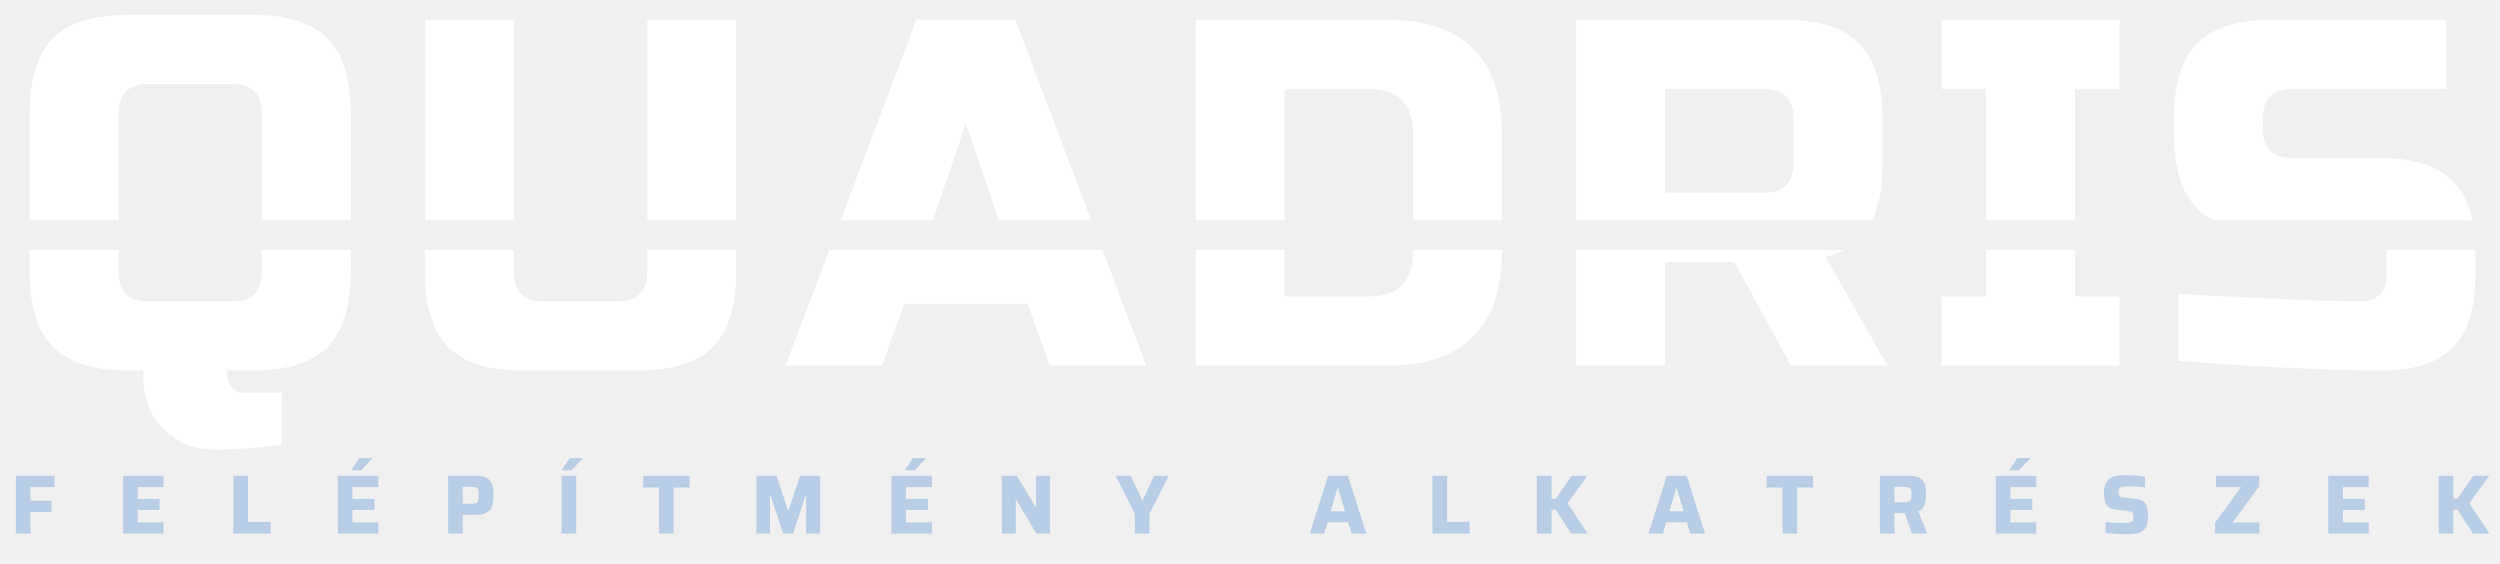
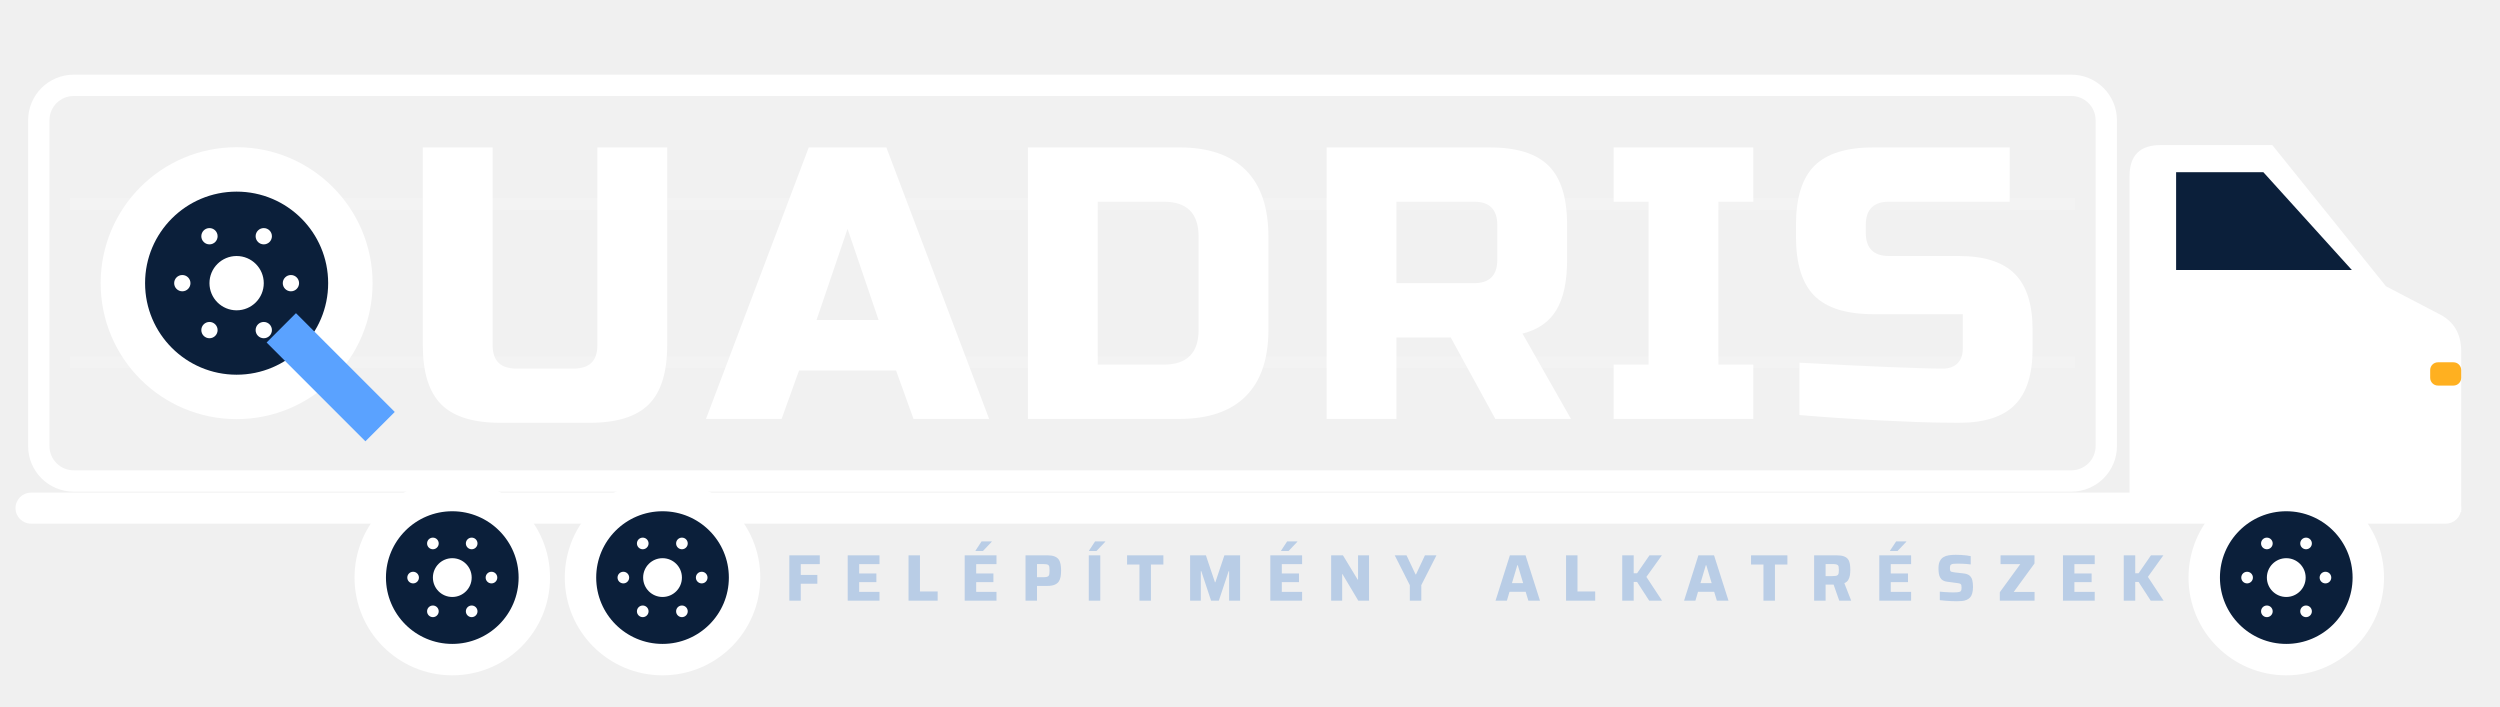
- <svg xmlns="http://www.w3.org/2000/svg" viewBox="-2 26.0 506.0 114.0" role="img" aria-label="Quadris Kft.">
+ <svg xmlns="http://www.w3.org/2000/svg" viewBox="-10 -8.0 644.5 182.1" role="img" aria-label="Quadris Kft.">
  <defs>
-     <mask id="groove" maskUnits="userSpaceOnUse">
-       <rect x="-10" y="16" width="522" height="134" fill="#fff" />
-       <rect x="-10" y="70.6" width="522" height="6.0" fill="#000" />
-     </mask>
+     <linearGradient id="lg" x1="0" y1="0" x2="1" y2="0">
+       <stop offset="0" stop-color="#0b3a8c" />
+       <stop offset="1" stop-color="#0a7cff" />
+     </linearGradient>
+     <linearGradient id="cg" x1="0" y1="0" x2="1" y2="1">
+       <stop offset="0" stop-color="#1a86ff" />
+       <stop offset="1" stop-color="#0b3a8c" />
+     </linearGradient>
  </defs>
-   <path d="M55 105.50L55 116Q48 117 41.60 117Q35.20 117 31.10 112.90Q27 108.80 27 102L27 102L27 101L24 101Q13.50 101 8.75 96.25Q4 91.50 4 81L4 81L4 49Q4 38.50 8.75 33.75Q13.50 29 24 29L24 29L49 29Q59.50 29 64.25 33.75Q69 38.50 69 49L69 49L69 81Q69 91.50 64.25 96.25Q59.50 101 49 101L49 101L44 101L44 102Q44 103.50 45 104.50Q46 105.50 47.50 105.50L47.50 105.50L55 105.50ZM51 81L51 49Q51 43 45 43L45 43L28 43Q22 43 22 49L22 49L22 81Q22 87 28 87L28 87L45 87Q51 87 51 81L51 81ZM129 81L129 30L147 30L147 81Q147 91.50 142.25 96.25Q137.50 101 127 101L127 101L104 101Q93.50 101 88.75 96.25Q84 91.50 84 81L84 81L84 30L102 30L102 81Q102 87 108 87L108 87L123 87Q129 87 129 81L129 81ZM181 87.50L176.50 100L157 100L183.50 30L203.50 30L230 100L210.50 100L206 87.50L181 87.50ZM193.50 51L185.50 74.50L201.50 74.50L193.50 51ZM240 30L279 30Q290.30 30 296.15 35.85Q302 41.70 302 53L302 53L302 77Q302 88.30 296.15 94.15Q290.30 100 279 100L279 100L240 100L240 30ZM284 77L284 53Q284 44 275 44L275 44L258 44L258 86L275 86Q284 86 284 77L284 77ZM317 100L317 30L359 30Q369.50 30 374.25 34.75Q379 39.50 379 50L379 50L379 59Q379 67.30 376.25 71.90Q373.50 76.50 367.50 78L367.50 78L380 100L360.50 100L349 79L335 79L335 100L317 100ZM361 59L361 50Q361 44 355 44L355 44L335 44L335 65L355 65Q361 65 361 59L361 59ZM427 86L427 100L391 100L391 86L400 86L400 44L391 44L391 30L427 30L427 44L418 44L418 86L427 86ZM438.90 99L438.90 85.50Q466.30 87 476 87L476 87Q478.30 87 479.65 85.65Q481 84.30 481 82L481 82L481 73L458 73Q447.50 73 442.75 68.25Q438 63.50 438 53L438 53L438 50Q438 39.50 442.75 34.75Q447.50 30 458 30L458 30L493.10 30L493.10 44L462 44Q456 44 456 50L456 50L456 52Q456 58 462 58L462 58L480 58Q489.80 58 494.40 62.60Q499 67.20 499 77L499 77L499 82Q499 91.80 494.40 96.40Q489.80 101 480 101L480 101Q474.90 101 469.20 100.80L469.20 100.80L460 100.40Q449.80 99.90 438.90 99L438.90 99Z" fill="#ffffff" mask="url(#groove)" />
-   <path d="M4.17 134L1.21 134L1.21 122.30L9.06 122.30L9.06 124.58L4.17 124.58L4.17 127.35L8.43 127.35L8.43 129.63L4.17 129.63L4.17 134ZM31.10 134L22.91 134L22.91 122.30L31.10 122.30L31.10 124.58L25.87 124.58L25.87 126.98L30.30 126.98L30.30 129.22L25.87 129.22L25.87 131.72L31.10 131.72L31.10 134ZM52.75 134L45.24 134L45.24 122.30L48.20 122.30L48.20 131.62L52.75 131.62L52.75 134ZM74.58 134L66.38 134L66.38 122.30L74.58 122.30L74.58 124.58L69.34 124.58L69.34 126.98L73.78 126.98L73.78 129.22L69.34 129.22L69.34 131.72L74.58 131.72L74.58 134ZM71.09 121.18L69.15 121.18L69.15 121.10L70.72 118.72L73.35 118.72L73.35 118.80L71.09 121.18ZM91.67 134L88.71 134L88.71 122.30L94.34 122.30Q95.46 122.30 96.16 122.57Q96.86 122.83 97.23 123.33Q97.60 123.83 97.74 124.56Q97.88 125.30 97.88 126.25L97.88 126.25Q97.88 127.11 97.75 127.84Q97.62 128.56 97.26 129.09Q96.89 129.61 96.18 129.90Q95.46 130.19 94.29 130.19L94.29 130.19L91.67 130.19L91.67 134ZM91.67 124.55L91.67 127.95L93.15 127.95Q93.76 127.95 94.11 127.88Q94.46 127.81 94.63 127.63Q94.80 127.45 94.85 127.12Q94.90 126.79 94.90 126.25L94.90 126.25Q94.90 125.70 94.86 125.36Q94.82 125.02 94.65 124.85Q94.48 124.67 94.14 124.61Q93.80 124.55 93.20 124.55L93.20 124.55L91.67 124.55ZM114.63 134L111.67 134L111.67 122.30L114.63 122.30L114.63 134ZM113.66 121.18L111.72 121.18L111.72 121.10L113.29 118.72L115.92 118.72L115.92 118.80L113.66 121.18ZM134.35 134L131.39 134L131.39 124.68L128.19 124.68L128.19 122.30L137.56 122.30L137.56 124.68L134.35 124.68L134.35 134ZM153.85 134L151.10 134L151.10 122.30L155.16 122.30L157.49 129.24L157.61 129.24L159.94 122.30L163.99 122.30L163.99 134L161.15 134L161.15 126.40L161.03 126.40L158.50 134L156.51 134L153.99 126.40L153.85 126.40L153.85 134ZM186.62 134L178.43 134L178.43 122.30L186.62 122.30L186.62 124.58L181.39 124.58L181.39 126.98L185.82 126.98L185.82 129.22L181.39 129.22L181.39 131.72L186.62 131.72L186.62 134ZM183.14 121.18L181.20 121.18L181.20 121.10L182.76 118.72L185.40 118.72L185.40 118.80L183.14 121.18ZM203.60 134L200.76 134L200.76 122.30L203.80 122.30L207.61 128.58L207.70 128.58L207.70 122.30L210.54 122.30L210.54 134L207.77 134L203.69 127.15L203.60 127.15L203.60 134ZM230.66 134L227.70 134L227.70 129.99L223.81 122.30L226.85 122.30L229.18 127.22L229.30 127.22L231.59 122.30L234.57 122.30L230.66 129.99L230.66 134ZM266.02 134L263.10 134L266.80 122.30L270.83 122.30L274.56 134L271.56 134L270.87 131.71L266.70 131.71L266.02 134ZM268.71 124.85L267.33 129.48L270.22 129.48L268.83 124.85L268.71 124.85ZM295.44 134L287.93 134L287.93 122.30L290.89 122.30L290.89 131.62L295.44 131.62L295.44 134ZM312.03 134L309.07 134L309.07 122.30L312.03 122.30L312.03 126.93L312.89 126.93L316.09 122.30L319.29 122.30L315.29 127.86L319.34 134L316.02 134L312.89 129.17L312.03 129.17L312.03 134ZM334.58 134L331.66 134L335.36 122.30L339.39 122.30L343.11 134L340.12 134L339.42 131.71L335.26 131.71L334.58 134ZM337.27 124.85L335.89 129.48L338.78 129.48L337.38 124.85L337.27 124.85ZM361.74 134L358.78 134L358.78 124.68L355.58 124.68L355.58 122.30L364.95 122.30L364.95 124.68L361.74 124.68L361.74 134ZM381.45 134L378.49 134L378.49 122.30L384.29 122.30Q385.43 122.30 386.14 122.55Q386.84 122.80 387.21 123.28Q387.57 123.77 387.70 124.47Q387.83 125.18 387.83 126.08L387.83 126.08Q387.83 126.74 387.73 127.41Q387.62 128.08 387.29 128.64Q386.96 129.19 386.28 129.48L386.28 129.48L388.05 134L384.97 134L383.51 129.85Q383.44 129.85 383.36 129.85L383.36 129.85L381.45 129.85L381.45 134ZM381.45 124.55L381.45 127.66L383.15 127.66Q383.73 127.66 384.08 127.60Q384.43 127.54 384.60 127.37Q384.77 127.20 384.82 126.89Q384.87 126.59 384.87 126.11L384.87 126.11Q384.87 125.62 384.83 125.31Q384.78 125.01 384.62 124.85Q384.46 124.68 384.11 124.62Q383.76 124.55 383.15 124.55L383.15 124.55L381.45 124.55ZM410.14 134L401.95 134L401.95 122.30L410.14 122.30L410.14 124.58L404.91 124.58L404.91 126.98L409.34 126.98L409.34 129.22L404.91 129.22L404.91 131.72L410.14 131.72L410.14 134ZM406.66 121.18L404.72 121.18L404.72 121.10L406.28 118.72L408.92 118.72L408.92 118.80L406.66 121.18ZM428.56 134.14L428.56 134.14Q427.88 134.14 427.09 134.10Q426.30 134.07 425.55 134Q424.79 133.93 424.19 133.86L424.19 133.86L424.19 131.67Q424.82 131.72 425.46 131.77Q426.10 131.82 426.68 131.84Q427.25 131.86 427.64 131.86L427.64 131.86Q428.46 131.86 428.89 131.80Q429.31 131.74 429.51 131.62L429.51 131.62Q429.65 131.50 429.71 131.37Q429.77 131.23 429.79 131.04Q429.80 130.85 429.80 130.62L429.80 130.62Q429.80 130.26 429.76 130.05Q429.72 129.84 429.59 129.72Q429.46 129.60 429.21 129.54Q428.95 129.48 428.55 129.43L428.55 129.43L426.15 129.12Q425.45 129.04 425.01 128.77Q424.57 128.51 424.31 128.07Q424.06 127.63 423.96 127.02Q423.85 126.42 423.85 125.67L423.85 125.67Q423.85 124.51 424.19 123.83Q424.53 123.14 425.14 122.77Q425.74 122.41 426.55 122.29Q427.36 122.17 428.31 122.17L428.31 122.17Q428.99 122.17 429.72 122.21Q430.45 122.25 431.10 122.33Q431.74 122.41 432.17 122.51L432.17 122.51L432.17 124.65Q431.74 124.58 431.17 124.54Q430.60 124.50 429.99 124.47Q429.38 124.45 428.83 124.45L428.83 124.45Q428.17 124.45 427.78 124.49Q427.39 124.53 427.17 124.65L427.17 124.65Q426.93 124.79 426.87 125.01Q426.81 125.23 426.81 125.57L426.81 125.57Q426.81 125.99 426.88 126.22Q426.95 126.45 427.19 126.54Q427.42 126.62 427.92 126.69L427.92 126.69L430.25 126.96Q430.72 127.01 431.12 127.13Q431.52 127.25 431.85 127.51Q432.18 127.76 432.40 128.24L432.40 128.24Q432.52 128.46 432.59 128.77Q432.66 129.09 432.71 129.50Q432.76 129.90 432.76 130.41L432.76 130.41Q432.76 131.42 432.56 132.10Q432.35 132.79 431.98 133.19Q431.61 133.59 431.08 133.80Q430.55 134.02 429.91 134.08Q429.28 134.14 428.56 134.14ZM455.28 134L446.32 134L446.32 131.82L451.59 124.58L446.51 124.58L446.51 122.30L455.26 122.30L455.26 124.41L449.91 131.74L455.28 131.74L455.28 134ZM477.44 134L469.25 134L469.25 122.30L477.44 122.30L477.44 124.58L472.21 124.58L472.21 126.98L476.64 126.98L476.64 129.22L472.21 129.22L472.21 131.72L477.44 131.72L477.44 134ZM494.54 134L491.58 134L491.58 122.30L494.54 122.30L494.54 126.93L495.40 126.93L498.60 122.30L501.80 122.30L497.80 127.86L501.85 134L498.53 134L495.40 129.17L494.54 129.17L494.54 134Z" fill="#b9cde6" />
+   <rect x="0" y="14.0" width="533.0" height="102.0" rx="9" fill="rgba(255,255,255,0.08)" stroke="#ffffff" stroke-width="5.5" />
+   <path d="M8,44.6H525.0" stroke="#ffffff" stroke-opacity="0.14" stroke-width="3" />
+   <path d="M8,85.4H525.0" stroke="#ffffff" stroke-opacity="0.14" stroke-width="3" />
+   <circle cx="51.0" cy="65.0" r="29.1" fill="none" stroke="#ffffff" stroke-width="11.9" />
+   <circle cx="51.0" cy="65.0" r="23.6" fill="#0b1f3a" />
+   <circle cx="51.0" cy="65.0" r="7.0" fill="#ffffff" />
+   <circle cx="65.0" cy="65.0" r="2.1" fill="#ffffff" />
+   <circle cx="58.0" cy="77.1" r="2.1" fill="#ffffff" />
+   <circle cx="44.0" cy="77.1" r="2.1" fill="#ffffff" />
+   <circle cx="37.0" cy="65.0" r="2.1" fill="#ffffff" />
+   <circle cx="44.0" cy="52.9" r="2.1" fill="#ffffff" />
+   <circle cx="58.0" cy="52.9" r="2.1" fill="#ffffff" />
+   <path d="M66.3,80.3L84.2,98.2" stroke="#5aa2ff" stroke-width="10.7" stroke-linecap="square" />
+   <path d="M144 81L144 30L162 30L162 81Q162 91.50 157.25 96.25Q152.50 101 142 101L142 101L119 101Q108.50 101 103.75 96.25Q99 91.50 99 81L99 81L99 30L117 30L117 81Q117 87 123 87L123 87L138 87Q144 87 144 81L144 81ZM196 87.50L191.50 100L172 100L198.50 30L218.50 30L245 100L225.50 100L221 87.50L196 87.50ZM208.50 51L200.50 74.50L216.50 74.50L208.50 51ZM255 30L294 30Q305.30 30 311.15 35.85Q317 41.70 317 53L317 53L317 77Q317 88.30 311.15 94.15Q305.30 100 294 100L294 100L255 100L255 30ZM299 77L299 53Q299 44 290 44L290 44L273 44L273 86L290 86Q299 86 299 77L299 77ZM332 100L332 30L374 30Q384.50 30 389.25 34.75Q394 39.50 394 50L394 50L394 59Q394 67.30 391.25 71.90Q388.50 76.50 382.50 78L382.50 78L395 100L375.50 100L364 79L350 79L350 100L332 100ZM376 59L376 50Q376 44 370 44L370 44L350 44L350 65L370 65Q376 65 376 59L376 59ZM442 86L442 100L406 100L406 86L415 86L415 44L406 44L406 30L442 30L442 44L433 44L433 86L442 86ZM453.90 99L453.90 85.50Q481.30 87 491 87L491 87Q493.30 87 494.65 85.65Q496 84.30 496 82L496 82L496 73L473 73Q462.50 73 457.75 68.25Q453 63.50 453 53L453 53L453 50Q453 39.50 457.75 34.75Q462.50 30 473 30L473 30L508.10 30L508.10 44L477 44Q471 44 471 50L471 50L471 52Q471 58 477 58L477 58L495 58Q504.80 58 509.40 62.60Q514 67.20 514 77L514 77L514 82Q514 91.80 509.40 96.40Q504.80 101 495 101L495 101Q489.90 101 484.20 100.80L484.20 100.80L475 100.40Q464.80 99.90 453.90 99L453.90 99Z" fill="#ffffff" />
+   <path d="M539.0,124.0V37.4Q539.0,29.4 547.0,29.4H575.8L605.1,65.8L618.5,72.8Q624.5,75.6 624.5,82.6V124.0Z" fill="#ffffff" />
+   <path d="M551.0,36.4H573.5L596.3,61.6H551.0Z" fill="#0b1f3a" />
+   <rect x="616.5" y="85.4" width="8" height="6" rx="2" fill="#ffb020" />
+   <rect x="-6" y="119.0" width="630.5" height="8" rx="4" fill="#ffffff" />
+   <circle cx="106.6" cy="140.9" r="20.9" fill="none" stroke="#ffffff" stroke-width="8.6" />
+   <circle cx="106.6" cy="140.9" r="17.1" fill="#0b1f3a" />
+   <circle cx="106.6" cy="140.9" r="5.0" fill="#ffffff" />
+   <circle cx="116.7" cy="140.9" r="1.5" fill="#ffffff" />
+   <circle cx="111.6" cy="149.6" r="1.5" fill="#ffffff" />
+   <circle cx="101.6" cy="149.6" r="1.5" fill="#ffffff" />
+   <circle cx="96.5" cy="140.9" r="1.5" fill="#ffffff" />
+   <circle cx="101.6" cy="132.1" r="1.5" fill="#ffffff" />
+   <circle cx="111.6" cy="132.1" r="1.5" fill="#ffffff" />
+   <circle cx="160.8" cy="140.9" r="20.9" fill="none" stroke="#ffffff" stroke-width="8.6" />
+   <circle cx="160.8" cy="140.9" r="17.1" fill="#0b1f3a" />
+   <circle cx="160.8" cy="140.9" r="5.0" fill="#ffffff" />
+   <circle cx="170.9" cy="140.9" r="1.5" fill="#ffffff" />
+   <circle cx="165.8" cy="149.6" r="1.5" fill="#ffffff" />
+   <circle cx="155.7" cy="149.6" r="1.5" fill="#ffffff" />
+   <circle cx="150.7" cy="140.9" r="1.5" fill="#ffffff" />
+   <circle cx="155.7" cy="132.1" r="1.5" fill="#ffffff" />
+   <circle cx="165.8" cy="132.1" r="1.5" fill="#ffffff" />
+   <circle cx="579.4" cy="140.9" r="20.9" fill="none" stroke="#ffffff" stroke-width="8.6" />
+   <circle cx="579.4" cy="140.9" r="17.1" fill="#0b1f3a" />
+   <circle cx="579.4" cy="140.9" r="5.0" fill="#ffffff" />
+   <circle cx="589.5" cy="140.9" r="1.5" fill="#ffffff" />
+   <circle cx="584.5" cy="149.6" r="1.5" fill="#ffffff" />
+   <circle cx="574.4" cy="149.6" r="1.5" fill="#ffffff" />
+   <circle cx="569.3" cy="140.9" r="1.5" fill="#ffffff" />
+   <circle cx="574.4" cy="132.1" r="1.5" fill="#ffffff" />
+   <circle cx="584.5" cy="132.1" r="1.5" fill="#ffffff" />
+   <path d="M196.44 146.86L193.49 146.86L193.49 135.16L201.34 135.16L201.34 137.44L196.44 137.44L196.44 140.21L200.71 140.21L200.71 142.49L196.44 142.49L196.44 146.86ZM216.73 146.86L208.54 146.86L208.54 135.16L216.73 135.16L216.73 137.44L211.49 137.44L211.49 139.84L215.93 139.84L215.93 142.08L211.49 142.08L211.49 144.58L216.73 144.58L216.73 146.86ZM231.73 146.86L224.22 146.86L224.22 135.16L227.17 135.16L227.17 144.48L231.73 144.48L231.73 146.86ZM246.90 146.86L238.70 146.86L238.70 135.16L246.90 135.16L246.90 137.44L241.66 137.44L241.66 139.84L246.10 139.84L246.10 142.08L241.66 142.08L241.66 144.58L246.90 144.58L246.90 146.86ZM243.41 134.04L241.48 134.04L241.48 133.96L243.04 131.58L245.67 131.58L245.67 131.66L243.41 134.04ZM257.34 146.86L254.38 146.86L254.38 135.16L260.01 135.16Q261.13 135.16 261.83 135.43Q262.53 135.69 262.90 136.19Q263.27 136.69 263.41 137.43Q263.55 138.16 263.55 139.11L263.55 139.11Q263.55 139.98 263.42 140.70Q263.29 141.42 262.93 141.95Q262.56 142.47 261.85 142.76Q261.13 143.05 259.96 143.05L259.96 143.05L257.34 143.05L257.34 146.86ZM257.34 137.41L257.34 140.81L258.82 140.81Q259.43 140.81 259.78 140.74Q260.13 140.67 260.30 140.49Q260.47 140.32 260.52 139.98Q260.57 139.65 260.57 139.11L260.57 139.11Q260.57 138.56 260.53 138.22Q260.49 137.88 260.32 137.71Q260.15 137.53 259.81 137.47Q259.47 137.41 258.87 137.41L258.87 137.41L257.34 137.41ZM273.65 146.86L270.69 146.86L270.69 135.16L273.65 135.16L273.65 146.86ZM272.68 134.04L270.74 134.04L270.74 133.96L272.31 131.58L274.94 131.58L274.94 131.66L272.68 134.04ZM286.71 146.86L283.75 146.86L283.75 137.54L280.56 137.54L280.56 135.16L289.92 135.16L289.92 137.54L286.71 137.54L286.71 146.86ZM299.57 146.86L296.81 146.86L296.81 135.16L300.88 135.16L303.21 142.10L303.32 142.10L305.65 135.16L309.70 135.16L309.70 146.86L306.86 146.86L306.86 139.26L306.74 139.26L304.21 146.86L302.22 146.86L299.70 139.26L299.57 139.26L299.57 146.86ZM325.68 146.86L317.49 146.86L317.49 135.16L325.68 135.16L325.68 137.44L320.45 137.44L320.45 139.84L324.88 139.84L324.88 142.08L320.45 142.08L320.45 144.58L325.68 144.58L325.68 146.86ZM322.20 134.04L320.26 134.04L320.26 133.96L321.82 131.58L324.46 131.58L324.46 131.66L322.20 134.04ZM336.01 146.86L333.17 146.86L333.17 135.16L336.21 135.16L340.02 141.44L340.10 141.44L340.10 135.16L342.94 135.16L342.94 146.86L340.17 146.86L336.09 140.01L336.01 140.01L336.01 146.86ZM356.41 146.86L353.45 146.86L353.45 142.85L349.56 135.16L352.60 135.16L354.93 140.08L355.05 140.08L357.35 135.16L360.32 135.16L356.41 142.85L356.41 146.86ZM378.47 146.86L375.55 146.86L379.25 135.16L383.28 135.16L387.01 146.86L384.01 146.86L383.32 144.57L379.15 144.57L378.47 146.86ZM381.16 137.71L379.78 142.34L382.67 142.34L381.28 137.71L381.16 137.71ZM401.24 146.86L393.73 146.86L393.73 135.16L396.68 135.16L396.68 144.48L401.24 144.48L401.24 146.86ZM411.17 146.86L408.21 146.86L408.21 135.16L411.17 135.16L411.17 139.79L412.04 139.79L415.24 135.16L418.43 135.16L414.44 140.72L418.48 146.86L415.17 146.86L412.04 142.03L411.17 142.03L411.17 146.86ZM427.07 146.86L424.15 146.86L427.85 135.16L431.88 135.16L435.61 146.86L432.61 146.86L431.92 144.57L427.75 144.57L427.07 146.86ZM429.76 137.71L428.38 142.34L431.27 142.34L429.88 137.71L429.76 137.71ZM447.58 146.86L444.62 146.86L444.62 137.54L441.42 137.54L441.42 135.16L450.79 135.16L450.79 137.54L447.58 137.54L447.58 146.86ZM460.64 146.86L457.68 146.86L457.68 135.16L463.48 135.16Q464.62 135.16 465.32 135.41Q466.03 135.66 466.39 136.14Q466.76 136.63 466.89 137.33Q467.01 138.04 467.01 138.94L467.01 138.94Q467.01 139.60 466.91 140.27Q466.81 140.94 466.48 141.50Q466.15 142.05 465.47 142.34L465.47 142.34L467.24 146.86L464.16 146.86L462.70 142.71Q462.63 142.71 462.54 142.71L462.54 142.71L460.64 142.71L460.64 146.86ZM460.64 137.41L460.64 140.52L462.34 140.52Q462.92 140.52 463.27 140.46Q463.61 140.40 463.78 140.23Q463.95 140.06 464.01 139.75Q464.06 139.45 464.06 138.97L464.06 138.97Q464.06 138.48 464.01 138.17Q463.97 137.87 463.81 137.71Q463.65 137.54 463.30 137.48Q462.95 137.41 462.34 137.41L462.34 137.41L460.64 137.41ZM482.68 146.86L474.48 146.86L474.48 135.16L482.68 135.16L482.68 137.44L477.44 137.44L477.44 139.84L481.88 139.84L481.88 142.08L477.44 142.08L477.44 144.58L482.68 144.58L482.68 146.86ZM479.19 134.04L477.25 134.04L477.25 133.96L478.82 131.58L481.45 131.58L481.45 131.66L479.19 134.04ZM494.45 147.00L494.45 147.00Q493.77 147.00 492.97 146.96Q492.18 146.93 491.43 146.86Q490.67 146.79 490.08 146.72L490.08 146.72L490.08 144.53Q490.71 144.58 491.34 144.63Q491.98 144.68 492.56 144.70Q493.14 144.72 493.53 144.72L493.53 144.72Q494.34 144.72 494.77 144.66Q495.19 144.60 495.40 144.48L495.40 144.48Q495.53 144.36 495.59 144.23Q495.65 144.09 495.67 143.90Q495.69 143.72 495.69 143.48L495.69 143.48Q495.69 143.12 495.64 142.91Q495.60 142.70 495.47 142.58Q495.35 142.46 495.09 142.40Q494.84 142.34 494.43 142.29L494.43 142.29L492.03 141.98Q491.33 141.90 490.89 141.63Q490.45 141.37 490.20 140.93Q489.94 140.49 489.84 139.88Q489.74 139.28 489.74 138.53L489.74 138.53Q489.74 137.37 490.08 136.69Q490.42 136.00 491.02 135.63Q491.62 135.27 492.43 135.15Q493.24 135.03 494.19 135.03L494.19 135.03Q494.87 135.03 495.60 135.07Q496.33 135.11 496.98 135.19Q497.62 135.27 498.05 135.37L498.05 135.37L498.05 137.51Q497.62 137.44 497.05 137.40Q496.49 137.36 495.87 137.33Q495.26 137.31 494.72 137.31L494.72 137.31Q494.05 137.31 493.66 137.35Q493.27 137.39 493.05 137.51L493.05 137.51Q492.81 137.65 492.75 137.87Q492.69 138.09 492.69 138.43L492.69 138.43Q492.69 138.85 492.76 139.08Q492.83 139.31 493.07 139.40Q493.31 139.48 493.80 139.55L493.80 139.55L496.13 139.82Q496.60 139.87 497.00 139.99Q497.40 140.11 497.73 140.37Q498.07 140.62 498.29 141.10L498.29 141.10Q498.41 141.32 498.47 141.63Q498.54 141.95 498.59 142.36Q498.64 142.76 498.64 143.27L498.64 143.27Q498.64 144.28 498.44 144.96Q498.24 145.65 497.86 146.05Q497.49 146.45 496.96 146.66Q496.43 146.88 495.80 146.94Q495.16 147.00 494.45 147.00ZM514.51 146.86L505.55 146.86L505.55 144.68L510.82 137.44L505.74 137.44L505.74 135.16L514.49 135.16L514.49 137.27L509.14 144.60L514.51 144.60L514.51 146.86ZM530.02 146.86L521.83 146.86L521.83 135.16L530.02 135.16L530.02 137.44L524.78 137.44L524.78 139.84L529.22 139.84L529.22 142.08L524.78 142.08L524.78 144.58L530.02 144.58L530.02 146.86ZM540.46 146.86L537.50 146.86L537.50 135.16L540.46 135.16L540.46 139.79L541.33 139.79L544.52 135.16L547.72 135.16L543.73 140.72L547.77 146.86L544.46 146.86L541.33 142.03L540.46 142.03L540.46 146.86Z" fill="#b9cde6" />
</svg>
